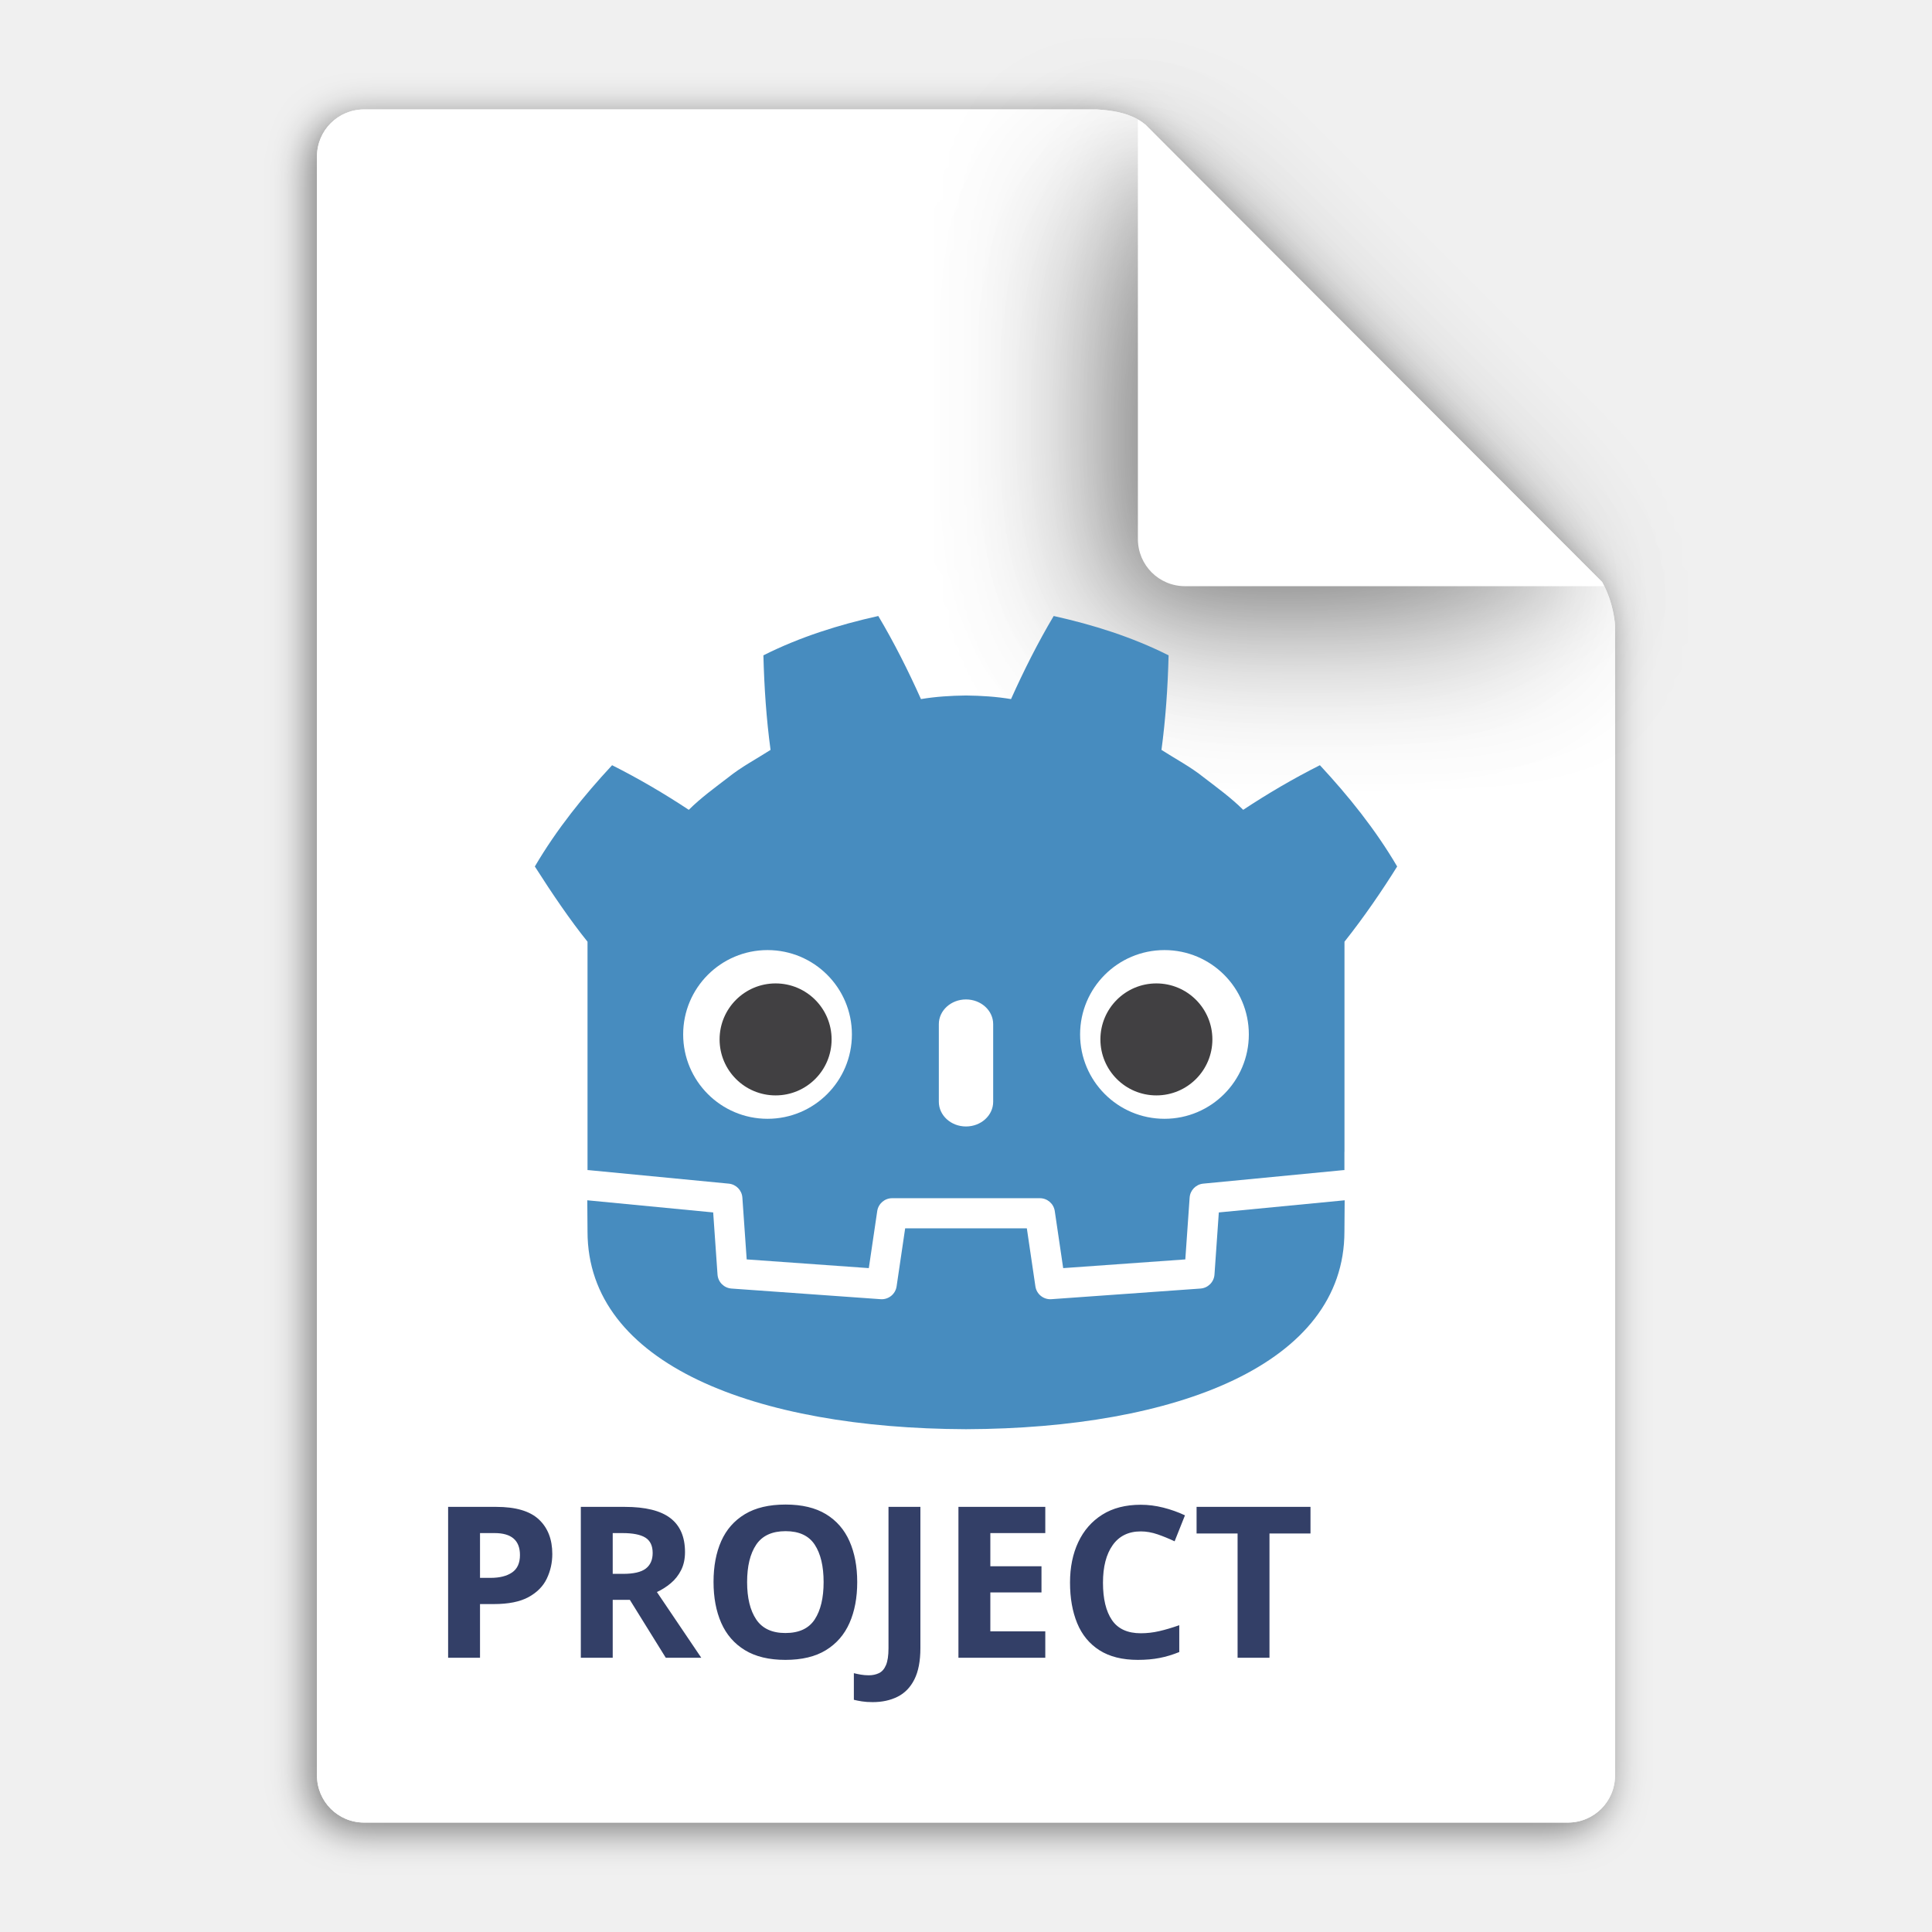
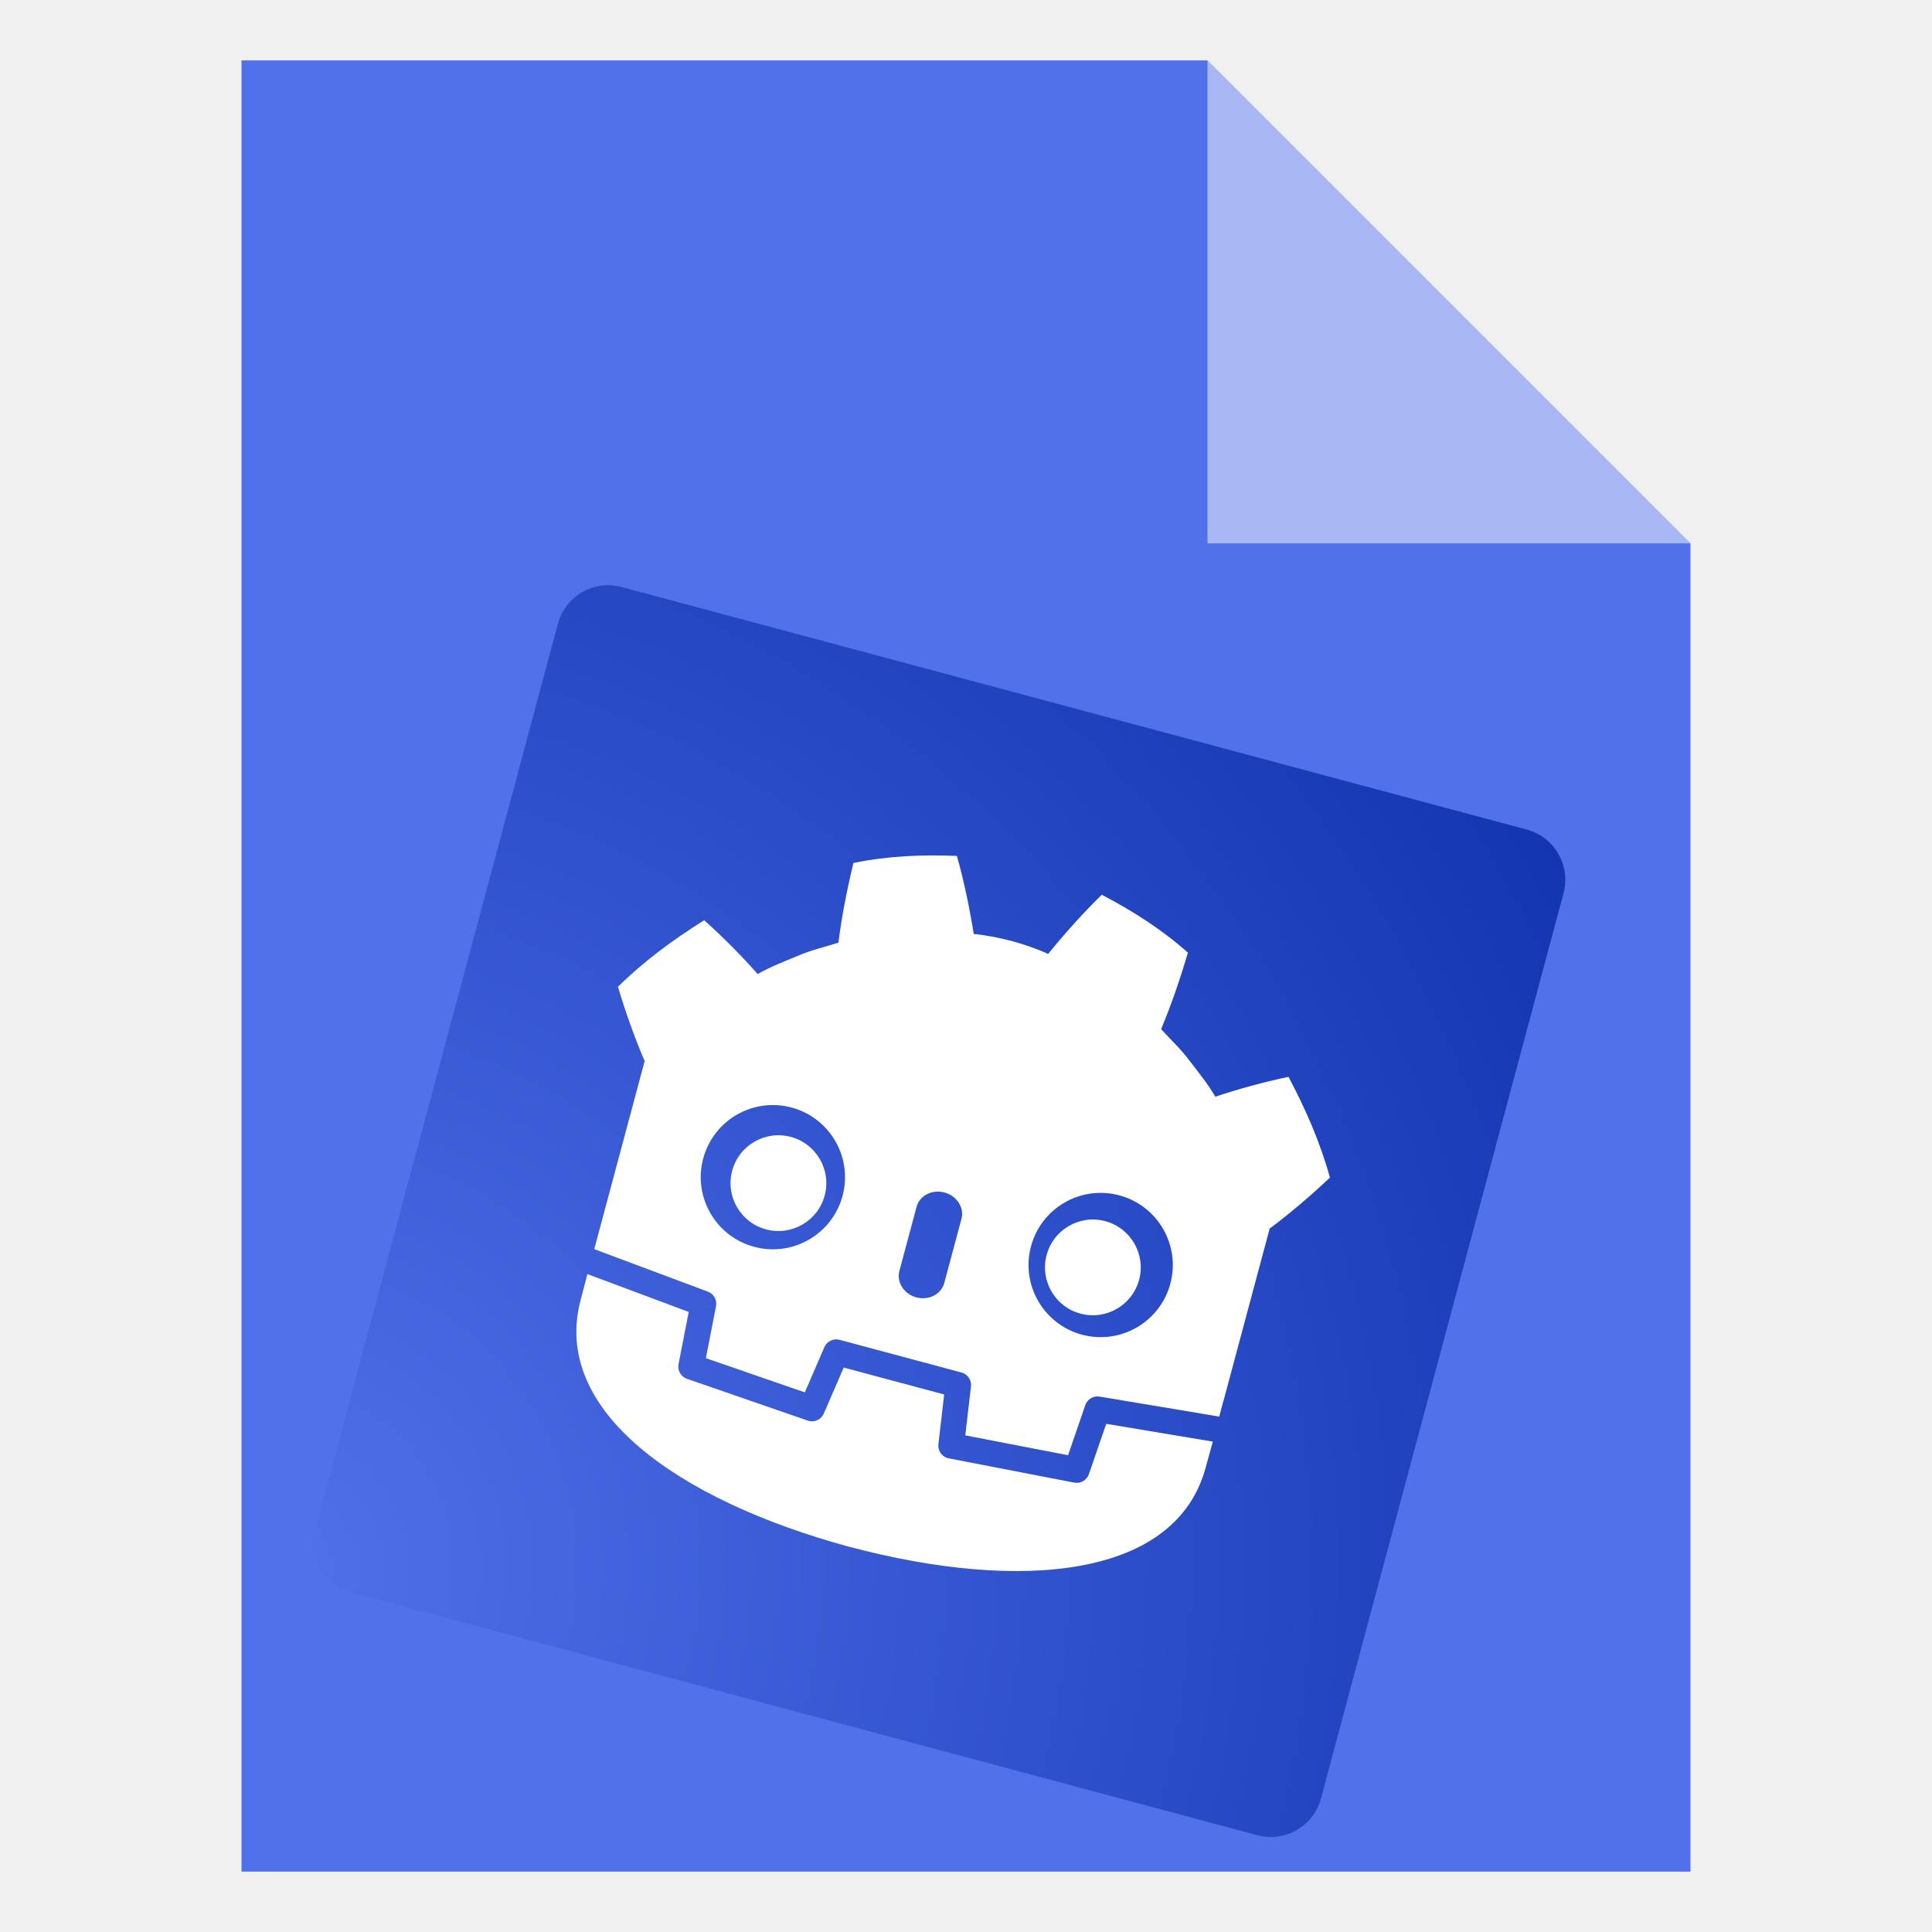
- <svg xmlns="http://www.w3.org/2000/svg" width="1024" height="1024">
-   <defs>
-     <filter id="a" width="1.076" height="1.057" x="-.041" y="-.026" color-interpolation-filters="sRGB">
-       <feFlood flood-color="#000" flood-opacity=".502" result="flood" />
-       <feGaussianBlur in="SourceGraphic" result="blur" stdDeviation="10" />
-       <feOffset dx="-4" dy="4" in="blur" result="offset" />
-       <feComposite in="flood" in2="offset" operator="in" result="comp1" />
-       <feComposite in="SourceGraphic" in2="comp1" result="comp2" />
-     </filter>
-     <filter id="b" width="2.262" height="2.261" x="-.68" y="-.582" color-interpolation-filters="sRGB">
-       <feFlood flood-color="#000" flood-opacity=".4" result="flood" />
-       <feGaussianBlur in="SourceGraphic" result="blur" stdDeviation="40" />
-       <feOffset dx="-20" dy="20" in="blur" result="offset" />
-       <feComposite in="flood" in2="offset" operator="in" result="comp1" />
-       <feComposite in="SourceGraphic" in2="comp1" result="fbSourceGraphic" />
-       <feColorMatrix in="fbSourceGraphic" result="fbSourceGraphicAlpha" values="0 0 0 -1 0 0 0 0 -1 0 0 0 0 -1 0 0 0 0 1 0" />
-       <feFlood flood-color="#000" flood-opacity=".2" result="flood" />
-       <feGaussianBlur in="fbSourceGraphic" result="blur" stdDeviation="20" />
-       <feOffset dx="-4" dy="4" in="blur" result="offset" />
-       <feComposite in="flood" in2="offset" operator="in" result="comp1" />
-       <feComposite in="fbSourceGraphic" in2="comp1" result="comp2" />
-     </filter>
-   </defs>
-   <path fill="#fff" d="m 193,58 c -13.85,-6.8e-5 -25,11.15 -25,25 v 858 c 0,13.85 11.15,25 25,25 h 638 c 13.85,0 25,-11.15 25,-25 0,0 -0.004,-609.403 -0.006,-609.404 -0.011,-0.54 -0.49,-11.635 -6.799,-23.109 L 727.166,186.282 607.137,66.078 C 600.033,60.162 590.478,58.524 581.41,58.002 Z" filter="url(#a)" />
-   <path fill="#fff" d="M 603.107 63.297 C 596.631 59.612 588.856 58.431 581.41 58.002 L 193 58 C 179.15 58 168 69.15 168 83 L 168 941 C 168 954.85 179.15 966 193 966 L 831 966 C 844.85 966 856 954.85 856 941 C 856 941 855.996 331.597 855.994 331.596 C 855.983 331.091 855.563 321.343 850.34 310.691 L 628.107 310.691 C 614.257 310.691 603.107 299.541 603.107 285.691 L 603.107 63.297 z" />
-   <path fill="#fff" d="M 603.107 63.297 L 603.107 285.691 C 603.107 299.541 614.257 310.691 628.107 310.691 L 850.34 310.691 C 849.981 309.96 849.601 309.224 849.195 308.486 L 727.166 186.281 L 607.137 66.078 C 605.866 65.02 604.518 64.099 603.107 63.297 z" filter="url(#b)" />
-   <path fill="none" d="M0 0H1024V1024H0z" />
-   <g stroke-width=".32">
-     <path fill="#fff" d="m 712.572,590.17 c 0,0 -0.666,-4.089 -1.056,-4.052 l -74.179,7.157 a 12.056,12.056 0 0 0 -10.9,11.191 l -2.038,29.21 -57.387,4.094 -3.905,-26.472 c -0.868,-5.888 -6.01,-10.327 -11.961,-10.327 h -78.292 c -5.95,0 -11.09,4.439 -11.96,10.327 l -3.906,26.472 -57.387,-4.095 -2.038,-29.208 a 12.057,12.057 0 0 0 -10.901,-11.194 l -74.214,-7.155 c -0.384,-0.037 -0.665,4.056 -1.049,4.056 l -0.1,16.052 62.853,10.136 2.059,29.47 c 0.416,5.965 5.23,10.788 11.2,11.217 l 79.035,5.638 c 0.299,0.021 0.594,0.033 0.89,0.033 5.94,0 11.072,-4.44 11.941,-10.329 l 4.017,-27.237 h 57.414 l 4.017,27.237 c 0.867,5.886 6.006,10.326 11.953,10.326 0.292,0 0.583,-0.009 0.868,-0.03 l 79.046,-5.638 c 5.967,-0.428 10.783,-5.252 11.2,-11.218 l 2.056,-29.469 62.826,-10.18 z" transform="translate(0 30)" />
-     <path fill="#478cbf" d="m 311.398,469.127 v 121.042 c 0.221,0.003 0.443,0.01 0.662,0.031 l 74.207,7.155 c 3.887,0.375 6.934,3.504 7.204,7.4 l 2.289,32.756 64.731,4.619 4.46,-30.234 c 0.578,-3.92 3.942,-6.824 7.904,-6.824 h 78.292 c 3.962,2.3e-4 7.326,2.904 7.904,6.824 l 4.458,30.234 64.733,-4.619 2.287,-32.757 c 0.271,-3.895 3.317,-7.024 7.203,-7.4 L 711.91,590.2 c 0.22,-0.02 0.44,-0.028 0.66,-0.031 v -9.658 l 0.032,-0.01 V 469.128 c 10.45,-13.155 20.344,-27.666 27.925,-39.874 -11.586,-19.722 -25.78,-37.347 -40.954,-53.677 -14.073,7.083 -27.74,15.108 -40.65,23.647 -6.46,-6.421 -13.736,-11.674 -20.883,-17.164 -7.022,-5.64 -14.936,-9.775 -22.44,-14.593 2.234,-16.641 3.339,-33.024 3.783,-50.122 -19.366,-9.747 -40.017,-16.209 -60.905,-20.85 -8.34,14.017 -15.967,29.196 -22.61,44.035 -7.876,-1.316 -15.79,-1.804 -23.713,-1.898 v -0.013 c -0.055,0 -0.107,0.013 -0.154,0.013 -0.05,0 -0.1,-0.013 -0.15,-0.013 v 0.013 c -7.937,0.095 -15.845,0.582 -23.724,1.898 -6.638,-14.84 -14.261,-30.018 -22.613,-44.035 -20.879,4.641 -41.532,11.104 -60.895,20.85 0.442,17.098 1.548,33.48 3.788,50.122 -7.52,4.818 -15.423,8.953 -22.447,14.592 -7.137,5.491 -14.425,10.745 -20.887,17.165 -12.91,-8.539 -26.573,-16.564 -40.65,-23.646 -15.173,16.329 -29.36,33.953 -40.95,53.676 9.107,14.297 18.879,28.668 27.925,39.873 z" transform="translate(0 30)" />
-     <path fill="#478cbf" d="m 646,612.615 -2.3,32.93 a 7.992,7.992 0 0 1 -7.402,7.413 l -79.044,5.64 a 7.991,7.991 0 0 1 -8.474,-6.806 l -4.531,-30.74 h -64.496 l -4.533,30.74 c -0.608,4.137 -4.308,7.112 -8.474,6.806 l -79.043,-5.64 a 7.992,7.992 0 0 1 -7.402,-7.413 l -2.3,-32.931 -66.726,-6.434 c 0.032,7.173 0.124,15.028 0.124,16.592 0,70.472 89.397,104.344 200.465,104.734 h 0.273 c 111.07,-0.39 200.435,-34.262 200.435,-104.734 0,-1.592 0.096,-9.416 0.129,-16.592 z" transform="translate(0 30)" />
-     <path fill="#fff" d="m 451.527,518.261 c 0,24.71 -20.02,44.725 -44.72,44.725 -24.688,0 -44.714,-20.016 -44.714,-44.725 0,-24.691 20.026,-44.697 44.713,-44.697 24.7,0 44.72,20.006 44.72,44.697" transform="translate(0 30)" />
-     <path fill="#414042" d="m 440.766,520.915 c 0,16.388 -13.283,29.671 -29.684,29.671 -16.393,0 -29.684,-13.283 -29.684,-29.671 0,-16.39 13.29,-29.685 29.684,-29.685 16.401,0 29.684,13.295 29.684,29.685" transform="translate(0 30)" />
-     <path fill="#fff" d="m 511.997,567.054 c -7.951,0 -14.394,-5.86 -14.394,-13.081 v -41.17 c 0,-7.216 6.444,-13.08 14.394,-13.08 7.95,0 14.408,5.864 14.408,13.08 v 41.17 c 0,7.222 -6.458,13.081 -14.408,13.081 m 60.477,-48.793 c 0,24.71 20.02,44.725 44.724,44.725 24.686,0 44.71,-20.016 44.71,-44.725 0,-24.691 -20.024,-44.697 -44.71,-44.697 -24.704,0 -44.724,20.006 -44.724,44.697" transform="translate(0 30)" />
-     <path fill="#414042" d="m 583.238,520.915 c 0,16.388 13.279,29.671 29.668,29.671 16.405,0 29.683,-13.283 29.683,-29.671 0,-16.39 -13.278,-29.685 -29.684,-29.685 -16.388,0 -29.668,13.295 -29.668,29.685" transform="translate(0 30)" />
+ <svg xmlns="http://www.w3.org/2000/svg" width="128" height="128" viewBox="0 0 128 128">
+   <path fill="#5071ea" d="M16 4h64l32 32v88H16z" />
+   <path fill="#fff" opacity=".5" d="M80 4v32h32z" />
+   <g transform="translate(20 38) scale(.66)">
+     <defs>
+       <radialGradient id="luau_gradient" cx="0" cy="0" r="1" gradientUnits="userSpaceOnUse" gradientTransform="translate(9.1312 116.255) rotate(-45) scale(192.142)">
+         <stop stop-color="#5071EA" />
+         <stop offset="1" stop-color="#00239F" />
+       </radialGradient>
+     </defs>
+     <g transform="rotate(15 64 64)">
+       <rect x="11.744" y="11.744" width="104.511" height="104.511" rx="5.226" fill="url(#luau_gradient)" />
+       <path fill="#fff" transform="translate(27.000 26.998) scale(3.0833)" d="M9.56.683c-1.096.244-2.181.583-3.198 1.095.023.898.081 1.758.199 2.632-.395.253-.81.47-1.178.766-.375.288-.758.564-1.097.901-.678-.448-1.396-.869-2.135-1.241C1.353 5.693.608 6.619 0 7.655c.458.741.936 1.435 1.452 2.094h.014v6.356c.012 0 .023 0 .035.003l3.896.376c.204.02.364.184.378.389l.12 1.72 3.399.242.234-1.587c.03-.206.207-.358.415-.358h4.111c.208 0 .385.152.415.358l.234 1.587 3.399-.242.12-1.72a.42.42 0 01.378-.389l3.895-.376c.012 0 .023-.003.035-.003v-.507h.002V9.75h.014c.516-.659.994-1.353 1.452-2.094-.608-1.036-1.354-1.961-2.151-2.819-.739.372-1.457.793-2.135 1.241-.339-.337-.721-.613-1.096-.901-.369-.296-.784-.513-1.178-.766.117-.874.175-1.734.199-2.632-1.017-.512-2.101-.851-3.198-1.095-.438.736-.838 1.533-1.187 2.312-.414-.069-.829-.094-1.246-.099h-.016c-.417.005-.832.03-1.246.099-.349-.779-.749-1.576-1.188-2.312l.001-.001zM6.476 9.989c1.297 0 2.349 1.051 2.349 2.348s-1.052 2.348-2.349 2.348c-1.296 0-2.348-1.051-2.348-2.348 0-1.297 1.051-2.348 2.348-2.348zm11.049 0c1.296 0 2.348 1.051 2.348 2.348s-1.051 2.348-2.348 2.348-2.349-1.051-2.349-2.348c0-1.297 1.051-2.348 2.349-2.348zm-10.824.93c-.861 0-1.559.698-1.559 1.559s.698 1.558 1.559 1.558c.861 0 1.559-.698 1.559-1.558 0-.86-.697-1.559-1.559-1.559zm10.598 0c-.861 0-1.558.698-1.558 1.559s.697 1.558 1.558 1.558c.861 0 1.559-.698 1.559-1.558 0-.86-.697-1.559-1.559-1.559zm-5.298.453c.417 0 .757.308.757.687v2.162c0 .379-.339.687-.757.687s-.756-.308-.756-.687V12.059c0-.379.339-.687.756-.687zM1.46 16.946c.002.377.006.789.006.871 0 3.701 4.694 5.479 10.527 5.5h.014c5.832-.02 10.526-1.799 10.526-5.5 0-.084.005-.495.007-.871l-3.502.338-.121 1.729a.421.421 0 01-.389.39l-4.181.296a.42.42 0 01-.415-.358l-.238-1.614h-3.386l-.238 1.614a.419.419 0 01-.445.357l-4.151-.296c-.208-.015-.375-.181-.389-.389l-.12-1.729-3.504-.337z" />
+     </g>
  </g>
-   <text x="227.434" y="878.644" fill="#333f67" font-family="Montserrat" font-size="16" font-weight="800" letter-spacing="0" word-spacing="0">
-     <tspan x="227.434" y="878.644" font-size="112">PROJECT</tspan>
-   </text>
</svg>
